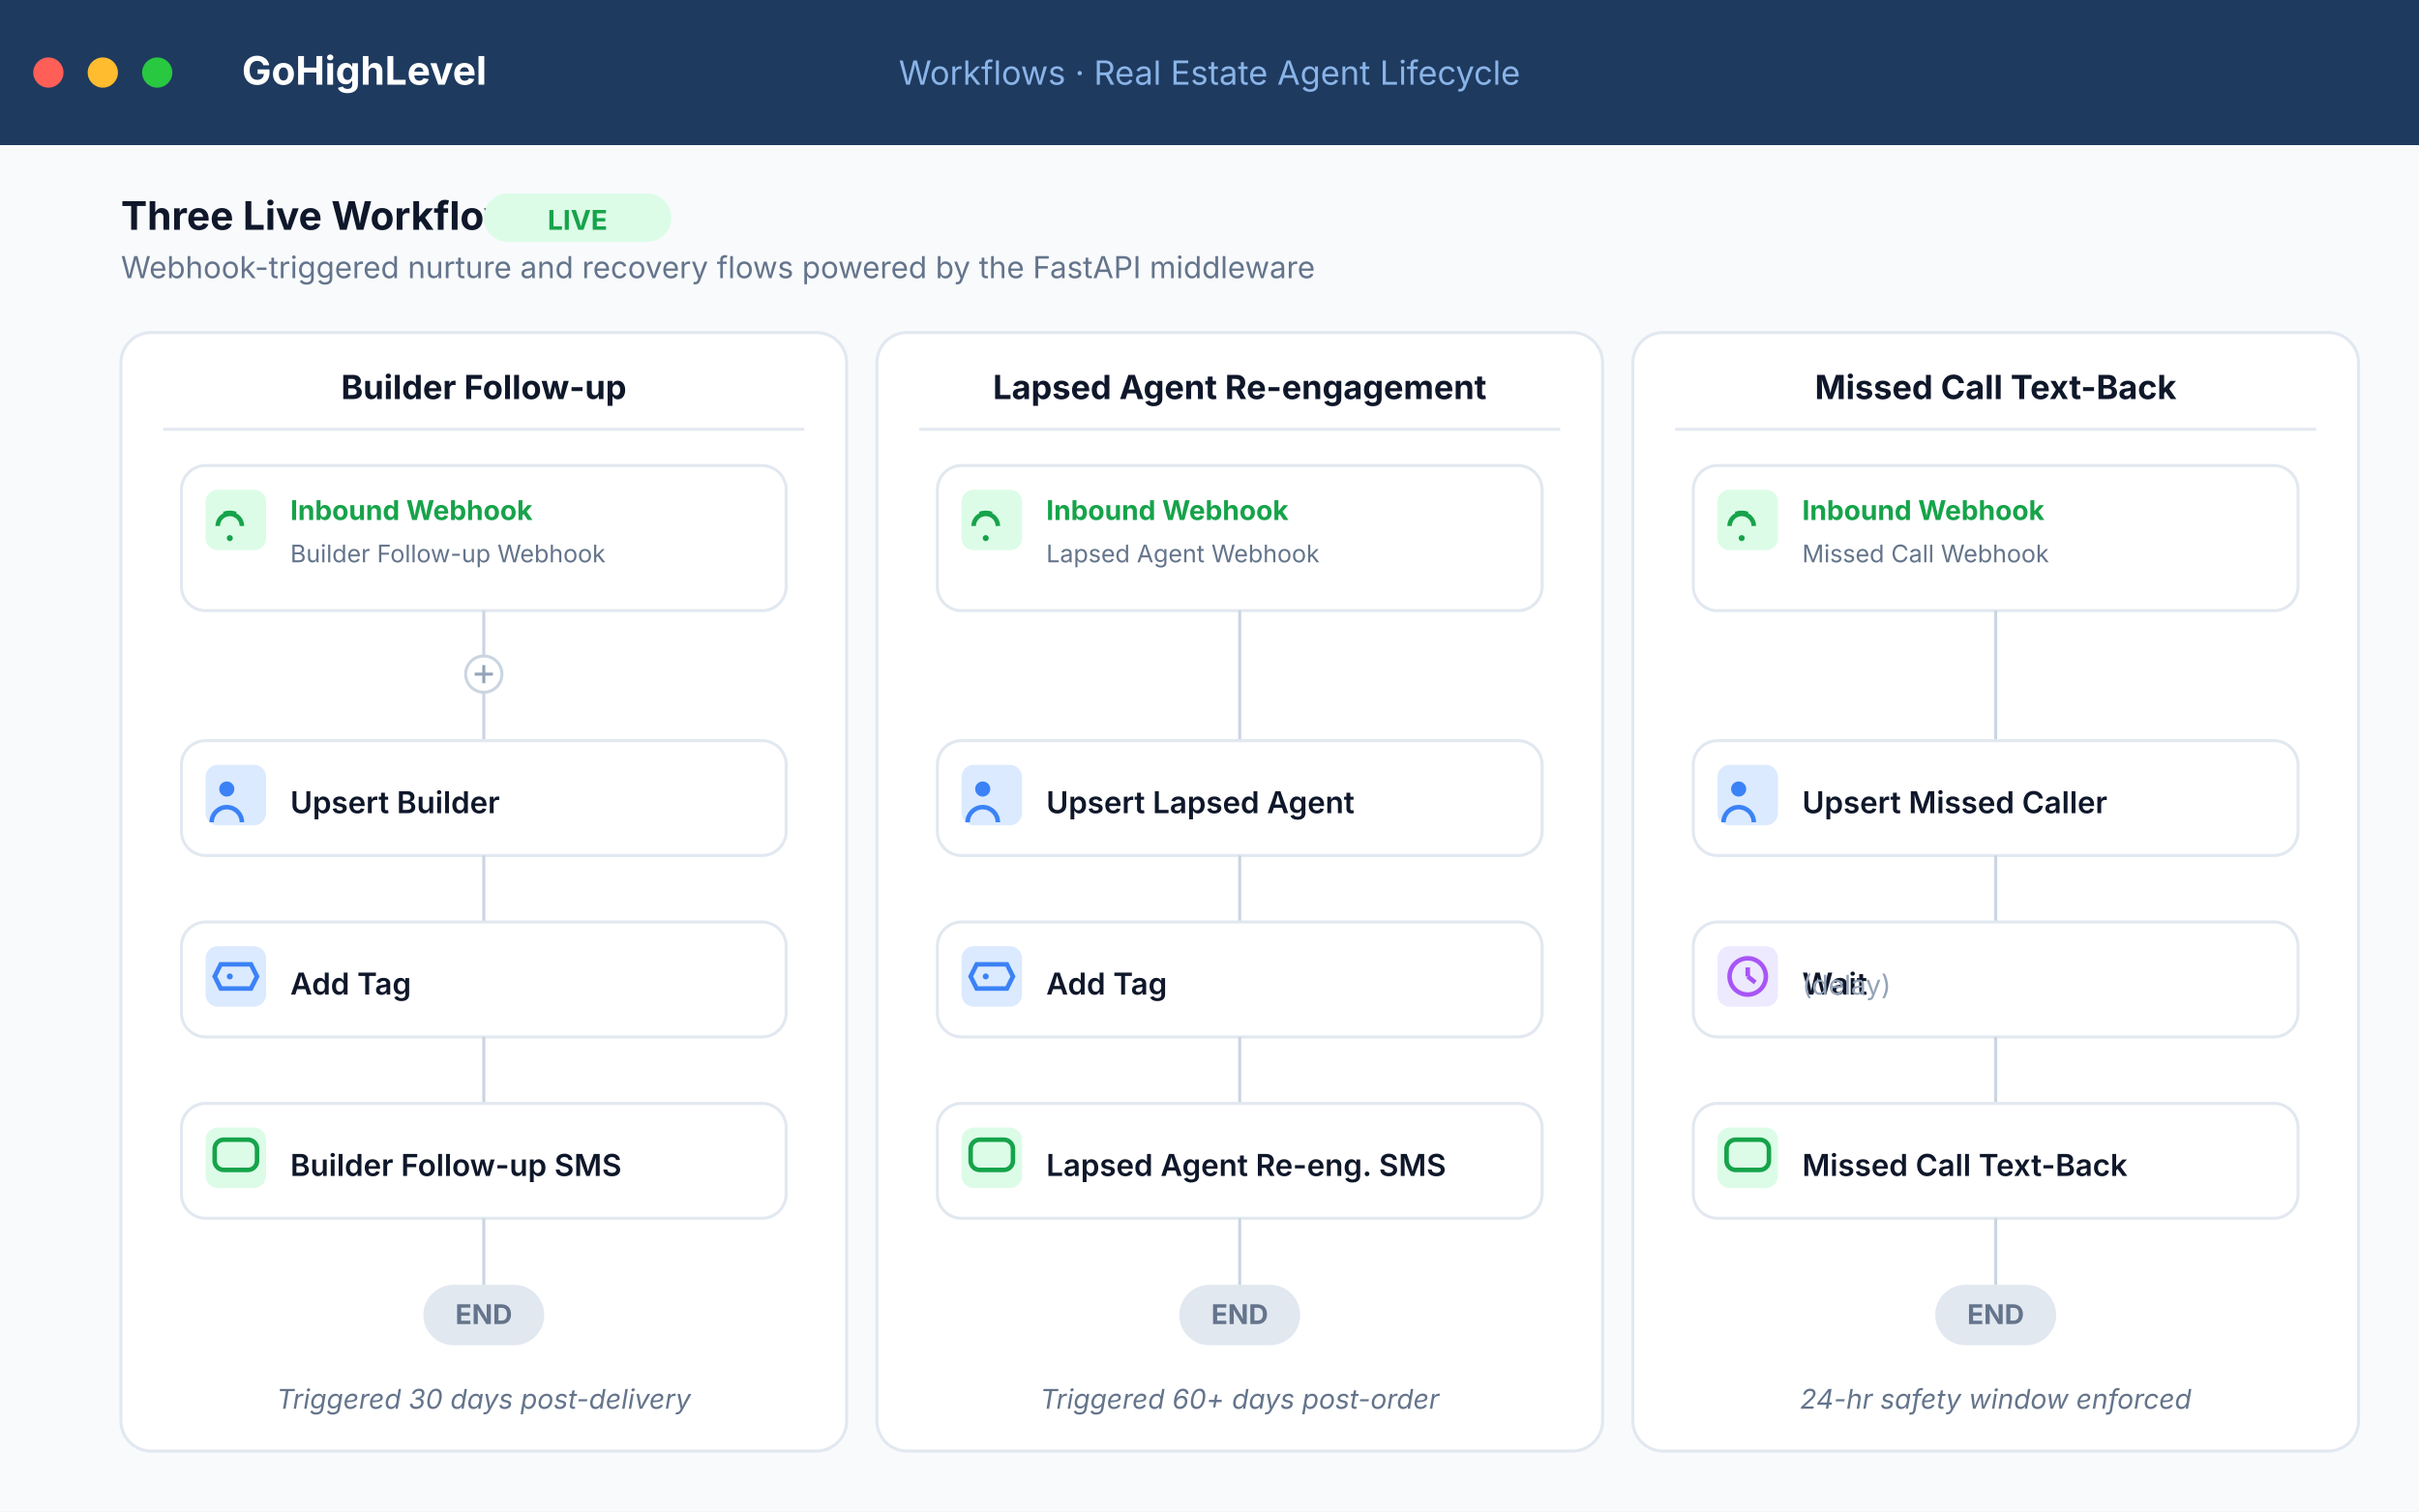
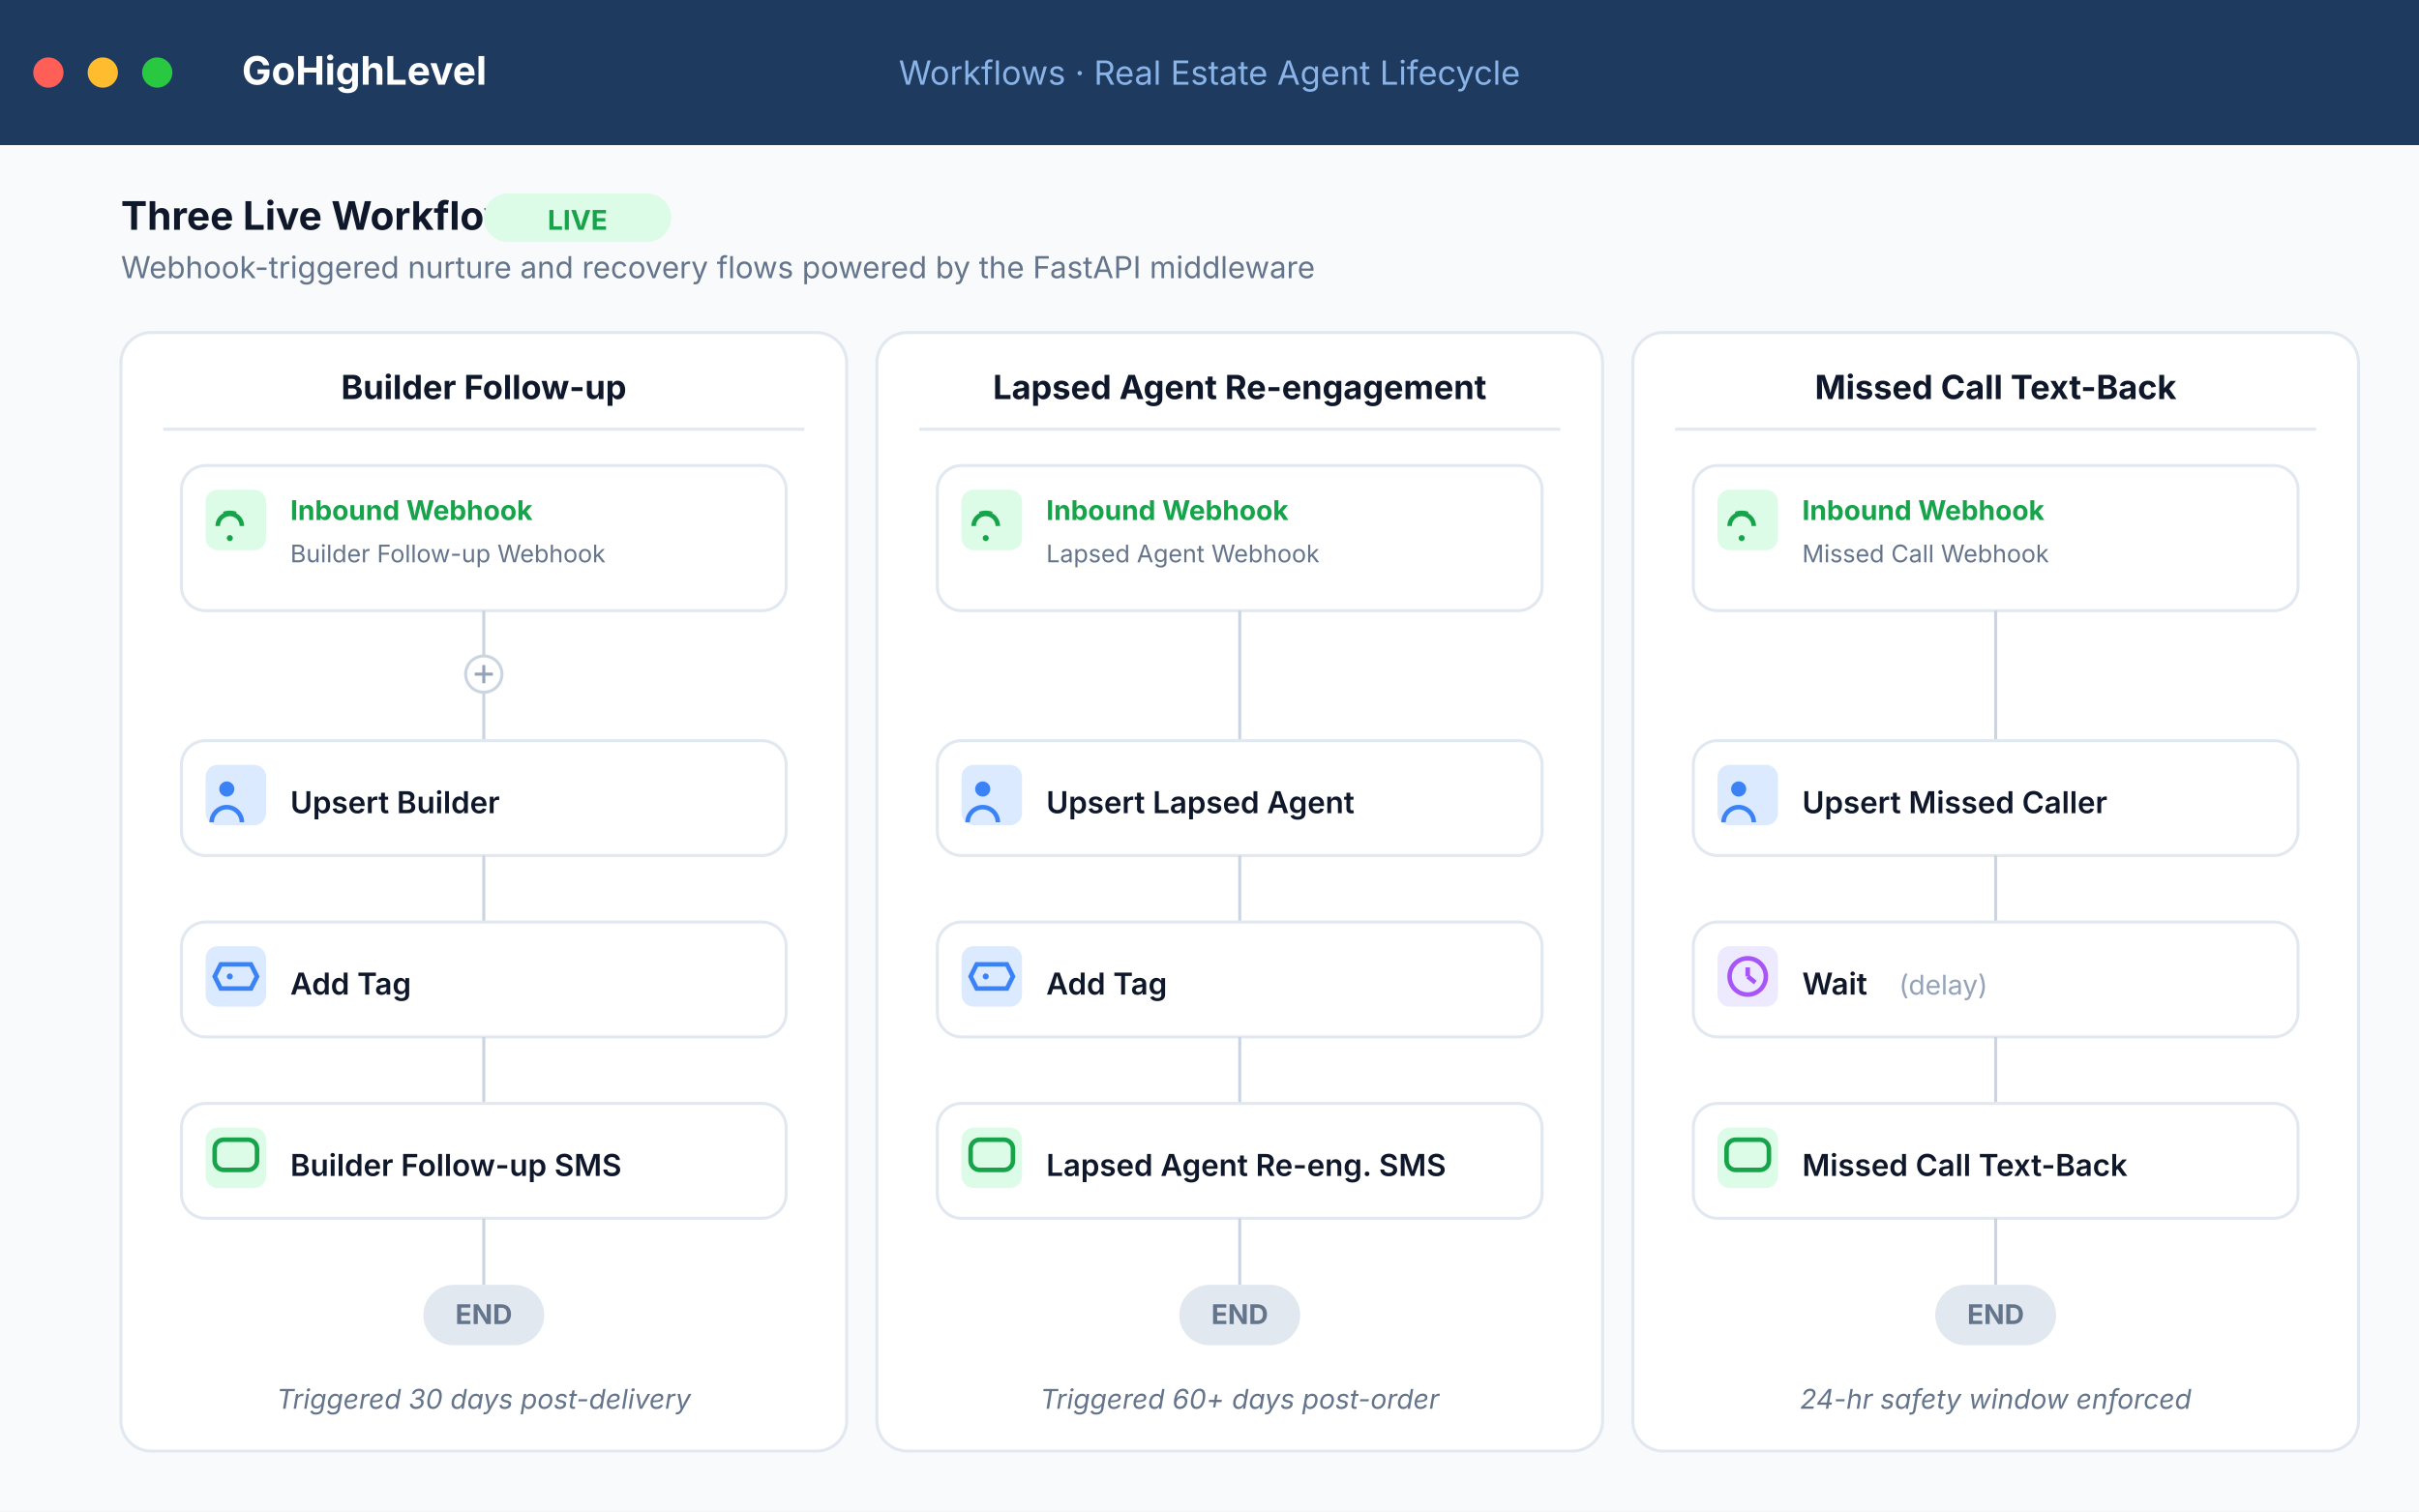
<svg xmlns="http://www.w3.org/2000/svg" viewBox="0 0 800 500">
  <rect width="800" height="500" fill="#f8fafc" />
  <rect width="800" height="48" fill="#1e3a5f" />
  <circle cx="16" cy="24" r="5" fill="#ff5f57" />
  <circle cx="34" cy="24" r="5" fill="#febc2e" />
  <circle cx="52" cy="24" r="5" fill="#28c840" />
  <text x="80" y="28" font-family="Inter,sans-serif" font-size="13" font-weight="700" fill="#fff">GoHighLevel</text>
  <text x="400" y="28" text-anchor="middle" font-family="Inter,sans-serif" font-size="11" fill="#8ab4e8">Workflows · Real Estate Agent Lifecycle</text>
  <text x="40" y="76" font-family="Inter,sans-serif" font-size="13" font-weight="700" fill="#0f172a">Three Live Workflows</text>
  <rect x="160" y="64" width="62" height="16" rx="8" fill="#dcfce7" />
  <text x="191" y="76" text-anchor="middle" font-family="Inter,sans-serif" font-size="9" font-weight="700" fill="#16a34a">LIVE</text>
  <text x="40" y="92" font-family="Inter,sans-serif" font-size="10" fill="#64748b">Webhook-triggered nurture and recovery flows powered by the FastAPI middleware</text>
  <g transform="translate(40, 110)">
    <rect x="0" y="0" width="240" height="370" rx="10" fill="#fff" stroke="#e2e8f0" />
    <text x="120" y="22" text-anchor="middle" font-family="Inter,sans-serif" font-size="11" font-weight="700" fill="#0f172a">Builder Follow-up</text>
    <line x1="14" y1="32" x2="226" y2="32" stroke="#e2e8f0" />
    <rect x="20" y="44" width="200" height="48" rx="8" fill="#fff" stroke="#e2e8f0" />
    <rect x="28" y="52" width="20" height="20" rx="4" fill="#dcfce7" />
    <path d="M32 64 a4 4 0 0 1 8 0" stroke="#16a34a" stroke-width="1.5" fill="none" />
    <path d="M34 60 a6 6 0 0 1 4 0" stroke="#16a34a" stroke-width="1.5" fill="none" />
    <circle cx="36" cy="68" r="1" fill="#16a34a" />
    <text x="56" y="62" font-family="Inter,sans-serif" font-size="9" font-weight="700" fill="#16a34a">Inbound Webhook</text>
    <text x="56" y="76" font-family="Inter,sans-serif" font-size="8" fill="#64748b">Builder Follow-up Webhook</text>
    <line x1="120" y1="92" x2="120" y2="108" stroke="#cbd5e1" stroke-width="1" />
    <circle cx="120" cy="113" r="6" fill="#fff" stroke="#cbd5e1" />
    <line x1="117" y1="113" x2="123" y2="113" stroke="#94a3b8" stroke-width="1" />
    <line x1="120" y1="110" x2="120" y2="116" stroke="#94a3b8" stroke-width="1" />
    <line x1="120" y1="119" x2="120" y2="135" stroke="#cbd5e1" stroke-width="1" />
    <rect x="20" y="135" width="200" height="38" rx="8" fill="#fff" stroke="#e2e8f0" />
    <rect x="28" y="143" width="20" height="20" rx="4" fill="#dbeafe" />
    <circle cx="35" cy="151" r="2.5" fill="#3b82f6" />
    <path d="M30 162 a5 5 0 0 1 10 0" stroke="#3b82f6" stroke-width="1.5" fill="none" />
    <text x="56" y="159" font-family="Inter,sans-serif" font-size="10" font-weight="600" fill="#0f172a">Upsert Builder</text>
    <line x1="120" y1="173" x2="120" y2="195" stroke="#cbd5e1" stroke-width="1" />
    <rect x="20" y="195" width="200" height="38" rx="8" fill="#fff" stroke="#e2e8f0" />
    <rect x="28" y="203" width="20" height="20" rx="4" fill="#dbeafe" />
    <polygon points="33,209 43,209 45,213 43,217 33,217 31,213" fill="none" stroke="#3b82f6" stroke-width="1.5" />
    <circle cx="36" cy="213" r="1" fill="#3b82f6" />
    <text x="56" y="219" font-family="Inter,sans-serif" font-size="10" font-weight="600" fill="#0f172a">Add Tag</text>
    <line x1="120" y1="233" x2="120" y2="255" stroke="#cbd5e1" stroke-width="1" />
    <rect x="20" y="255" width="200" height="38" rx="8" fill="#fff" stroke="#e2e8f0" />
    <rect x="28" y="263" width="20" height="20" rx="4" fill="#dcfce7" />
    <rect x="31" y="267" width="14" height="10" rx="3" fill="none" stroke="#16a34a" stroke-width="1.5" />
    <text x="56" y="279" font-family="Inter,sans-serif" font-size="10" font-weight="600" fill="#0f172a">Builder Follow-up SMS</text>
    <line x1="120" y1="293" x2="120" y2="315" stroke="#cbd5e1" stroke-width="1" />
    <rect x="100" y="315" width="40" height="20" rx="10" fill="#e2e8f0" />
    <text x="120" y="328" text-anchor="middle" font-family="Inter,sans-serif" font-size="9" font-weight="700" fill="#64748b">END</text>
    <text x="120" y="356" text-anchor="middle" font-family="Inter,sans-serif" font-size="9" fill="#64748b" font-style="italic">Triggered 30 days post-delivery</text>
  </g>
  <g transform="translate(290, 110)">
    <rect x="0" y="0" width="240" height="370" rx="10" fill="#fff" stroke="#e2e8f0" />
    <text x="120" y="22" text-anchor="middle" font-family="Inter,sans-serif" font-size="11" font-weight="700" fill="#0f172a">Lapsed Agent Re-engagement</text>
    <line x1="14" y1="32" x2="226" y2="32" stroke="#e2e8f0" />
    <rect x="20" y="44" width="200" height="48" rx="8" fill="#fff" stroke="#e2e8f0" />
    <rect x="28" y="52" width="20" height="20" rx="4" fill="#dcfce7" />
    <path d="M32 64 a4 4 0 0 1 8 0" stroke="#16a34a" stroke-width="1.5" fill="none" />
    <path d="M34 60 a6 6 0 0 1 4 0" stroke="#16a34a" stroke-width="1.5" fill="none" />
    <circle cx="36" cy="68" r="1" fill="#16a34a" />
    <text x="56" y="62" font-family="Inter,sans-serif" font-size="9" font-weight="700" fill="#16a34a">Inbound Webhook</text>
    <text x="56" y="76" font-family="Inter,sans-serif" font-size="8" fill="#64748b">Lapsed Agent Webhook</text>
    <line x1="120" y1="92" x2="120" y2="135" stroke="#cbd5e1" stroke-width="1" />
    <rect x="20" y="135" width="200" height="38" rx="8" fill="#fff" stroke="#e2e8f0" />
    <rect x="28" y="143" width="20" height="20" rx="4" fill="#dbeafe" />
    <circle cx="35" cy="151" r="2.5" fill="#3b82f6" />
    <path d="M30 162 a5 5 0 0 1 10 0" stroke="#3b82f6" stroke-width="1.5" fill="none" />
    <text x="56" y="159" font-family="Inter,sans-serif" font-size="10" font-weight="600" fill="#0f172a">Upsert Lapsed Agent</text>
    <line x1="120" y1="173" x2="120" y2="195" stroke="#cbd5e1" stroke-width="1" />
    <rect x="20" y="195" width="200" height="38" rx="8" fill="#fff" stroke="#e2e8f0" />
    <rect x="28" y="203" width="20" height="20" rx="4" fill="#dbeafe" />
    <polygon points="33,209 43,209 45,213 43,217 33,217 31,213" fill="none" stroke="#3b82f6" stroke-width="1.5" />
    <circle cx="36" cy="213" r="1" fill="#3b82f6" />
    <text x="56" y="219" font-family="Inter,sans-serif" font-size="10" font-weight="600" fill="#0f172a">Add Tag</text>
    <line x1="120" y1="233" x2="120" y2="255" stroke="#cbd5e1" stroke-width="1" />
    <rect x="20" y="255" width="200" height="38" rx="8" fill="#fff" stroke="#e2e8f0" />
    <rect x="28" y="263" width="20" height="20" rx="4" fill="#dcfce7" />
    <rect x="31" y="267" width="14" height="10" rx="3" fill="none" stroke="#16a34a" stroke-width="1.5" />
    <text x="56" y="279" font-family="Inter,sans-serif" font-size="10" font-weight="600" fill="#0f172a">Lapsed Agent Re-eng. SMS</text>
    <line x1="120" y1="293" x2="120" y2="315" stroke="#cbd5e1" stroke-width="1" />
    <rect x="100" y="315" width="40" height="20" rx="10" fill="#e2e8f0" />
    <text x="120" y="328" text-anchor="middle" font-family="Inter,sans-serif" font-size="9" font-weight="700" fill="#64748b">END</text>
    <text x="120" y="356" text-anchor="middle" font-family="Inter,sans-serif" font-size="9" fill="#64748b" font-style="italic">Triggered 60+ days post-order</text>
  </g>
  <g transform="translate(540, 110)">
    <rect x="0" y="0" width="240" height="370" rx="10" fill="#fff" stroke="#e2e8f0" />
    <text x="120" y="22" text-anchor="middle" font-family="Inter,sans-serif" font-size="11" font-weight="700" fill="#0f172a">Missed Call Text-Back</text>
    <line x1="14" y1="32" x2="226" y2="32" stroke="#e2e8f0" />
    <rect x="20" y="44" width="200" height="48" rx="8" fill="#fff" stroke="#e2e8f0" />
    <rect x="28" y="52" width="20" height="20" rx="4" fill="#dcfce7" />
    <path d="M32 64 a4 4 0 0 1 8 0" stroke="#16a34a" stroke-width="1.5" fill="none" />
    <path d="M34 60 a6 6 0 0 1 4 0" stroke="#16a34a" stroke-width="1.5" fill="none" />
    <circle cx="36" cy="68" r="1" fill="#16a34a" />
    <text x="56" y="62" font-family="Inter,sans-serif" font-size="9" font-weight="700" fill="#16a34a">Inbound Webhook</text>
    <text x="56" y="76" font-family="Inter,sans-serif" font-size="8" fill="#64748b">Missed Call Webhook</text>
    <line x1="120" y1="92" x2="120" y2="135" stroke="#cbd5e1" stroke-width="1" />
    <rect x="20" y="135" width="200" height="38" rx="8" fill="#fff" stroke="#e2e8f0" />
    <rect x="28" y="143" width="20" height="20" rx="4" fill="#dbeafe" />
    <circle cx="35" cy="151" r="2.5" fill="#3b82f6" />
    <path d="M30 162 a5 5 0 0 1 10 0" stroke="#3b82f6" stroke-width="1.5" fill="none" />
    <text x="56" y="159" font-family="Inter,sans-serif" font-size="10" font-weight="600" fill="#0f172a">Upsert Missed Caller</text>
    <line x1="120" y1="173" x2="120" y2="195" stroke="#cbd5e1" stroke-width="1" />
    <rect x="20" y="195" width="200" height="38" rx="8" fill="#fff" stroke="#e2e8f0" />
    <rect x="28" y="203" width="20" height="20" rx="4" fill="#ede9fe" />
    <circle cx="38" cy="213" r="6" fill="none" stroke="#a855f7" stroke-width="1.5" />
    <line x1="38" y1="213" x2="38" y2="210" stroke="#a855f7" stroke-width="1.5" />
    <line x1="38" y1="213" x2="40.5" y2="215" stroke="#a855f7" stroke-width="1.5" />
    <text x="56" y="219" font-family="Inter,sans-serif" font-size="10" font-weight="600" fill="#0f172a">Wait</text>
-     <text x="56" y="219" font-family="Inter,sans-serif" font-size="9" fill="#94a3b8">                 (delay)</text>
+     <text x="88" y="219" font-family="Inter,sans-serif" font-size="9" fill="#94a3b8">(delay)</text>
    <line x1="120" y1="233" x2="120" y2="255" stroke="#cbd5e1" stroke-width="1" />
    <rect x="20" y="255" width="200" height="38" rx="8" fill="#fff" stroke="#e2e8f0" />
    <rect x="28" y="263" width="20" height="20" rx="4" fill="#dcfce7" />
    <rect x="31" y="267" width="14" height="10" rx="3" fill="none" stroke="#16a34a" stroke-width="1.5" />
    <text x="56" y="279" font-family="Inter,sans-serif" font-size="10" font-weight="600" fill="#0f172a">Missed Call Text-Back</text>
    <line x1="120" y1="293" x2="120" y2="315" stroke="#cbd5e1" stroke-width="1" />
    <rect x="100" y="315" width="40" height="20" rx="10" fill="#e2e8f0" />
    <text x="120" y="328" text-anchor="middle" font-family="Inter,sans-serif" font-size="9" font-weight="700" fill="#64748b">END</text>
    <text x="120" y="356" text-anchor="middle" font-family="Inter,sans-serif" font-size="9" fill="#64748b" font-style="italic">24-hr safety window enforced</text>
  </g>
</svg>
